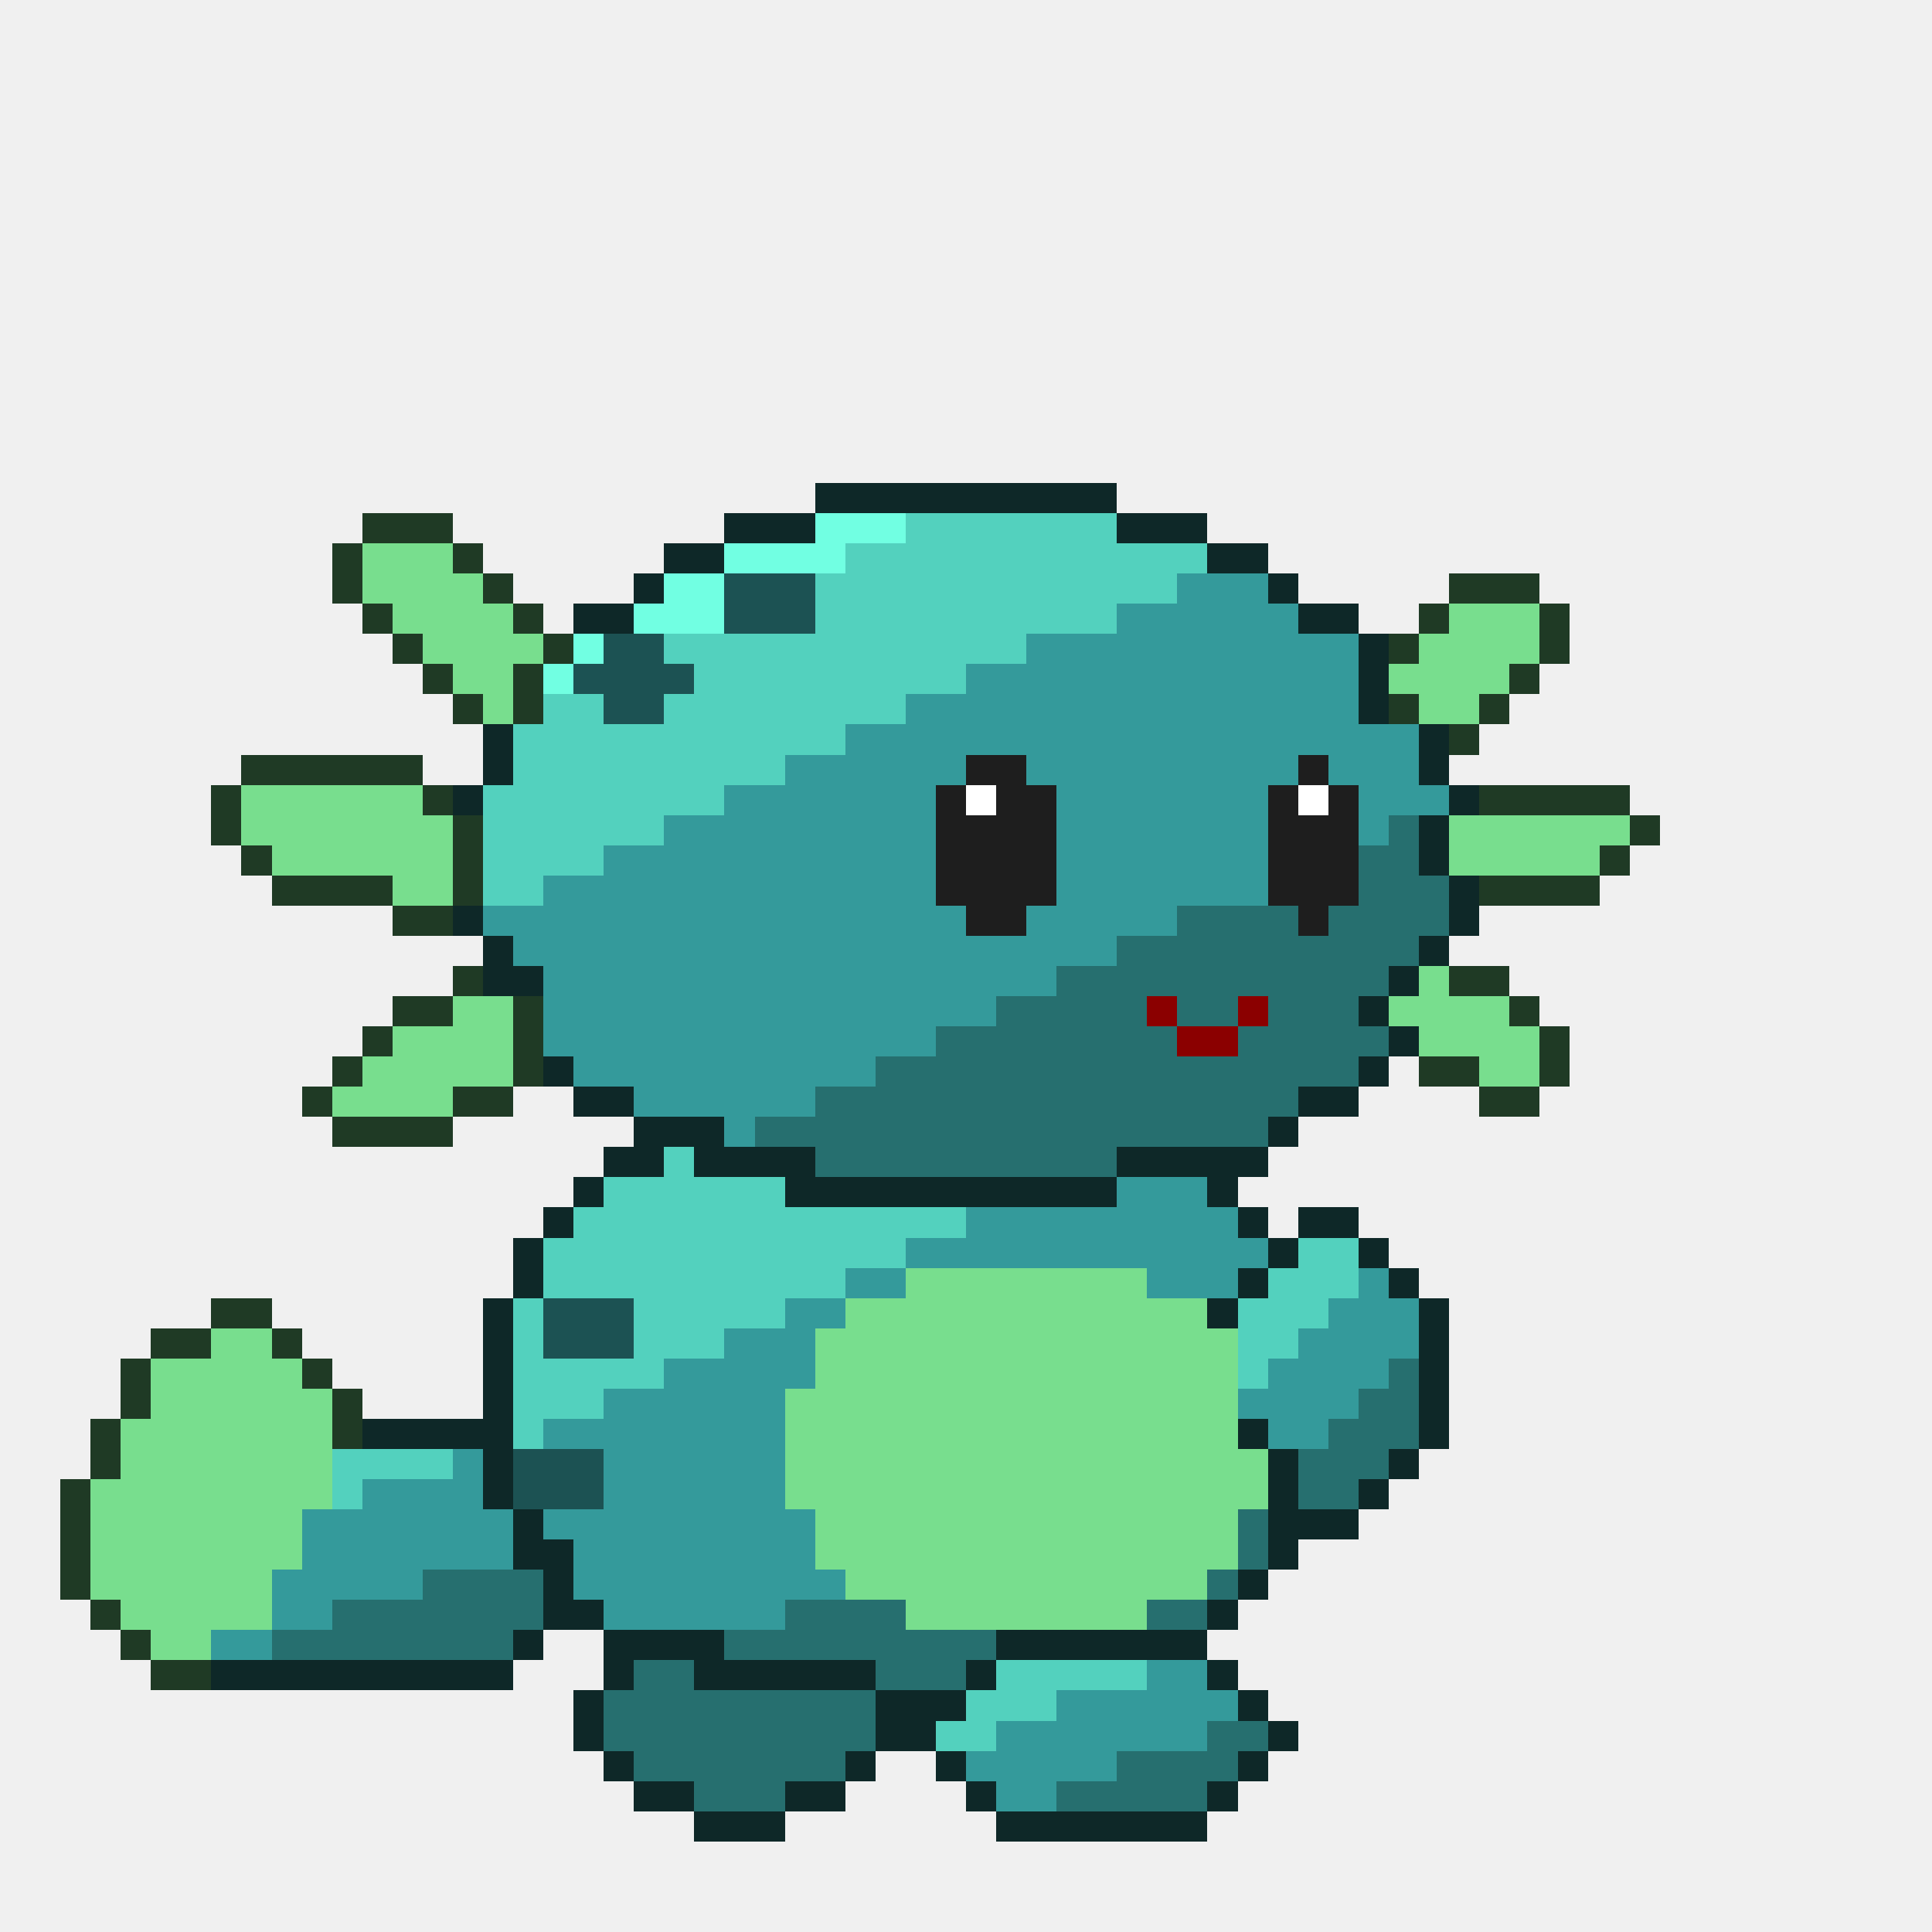
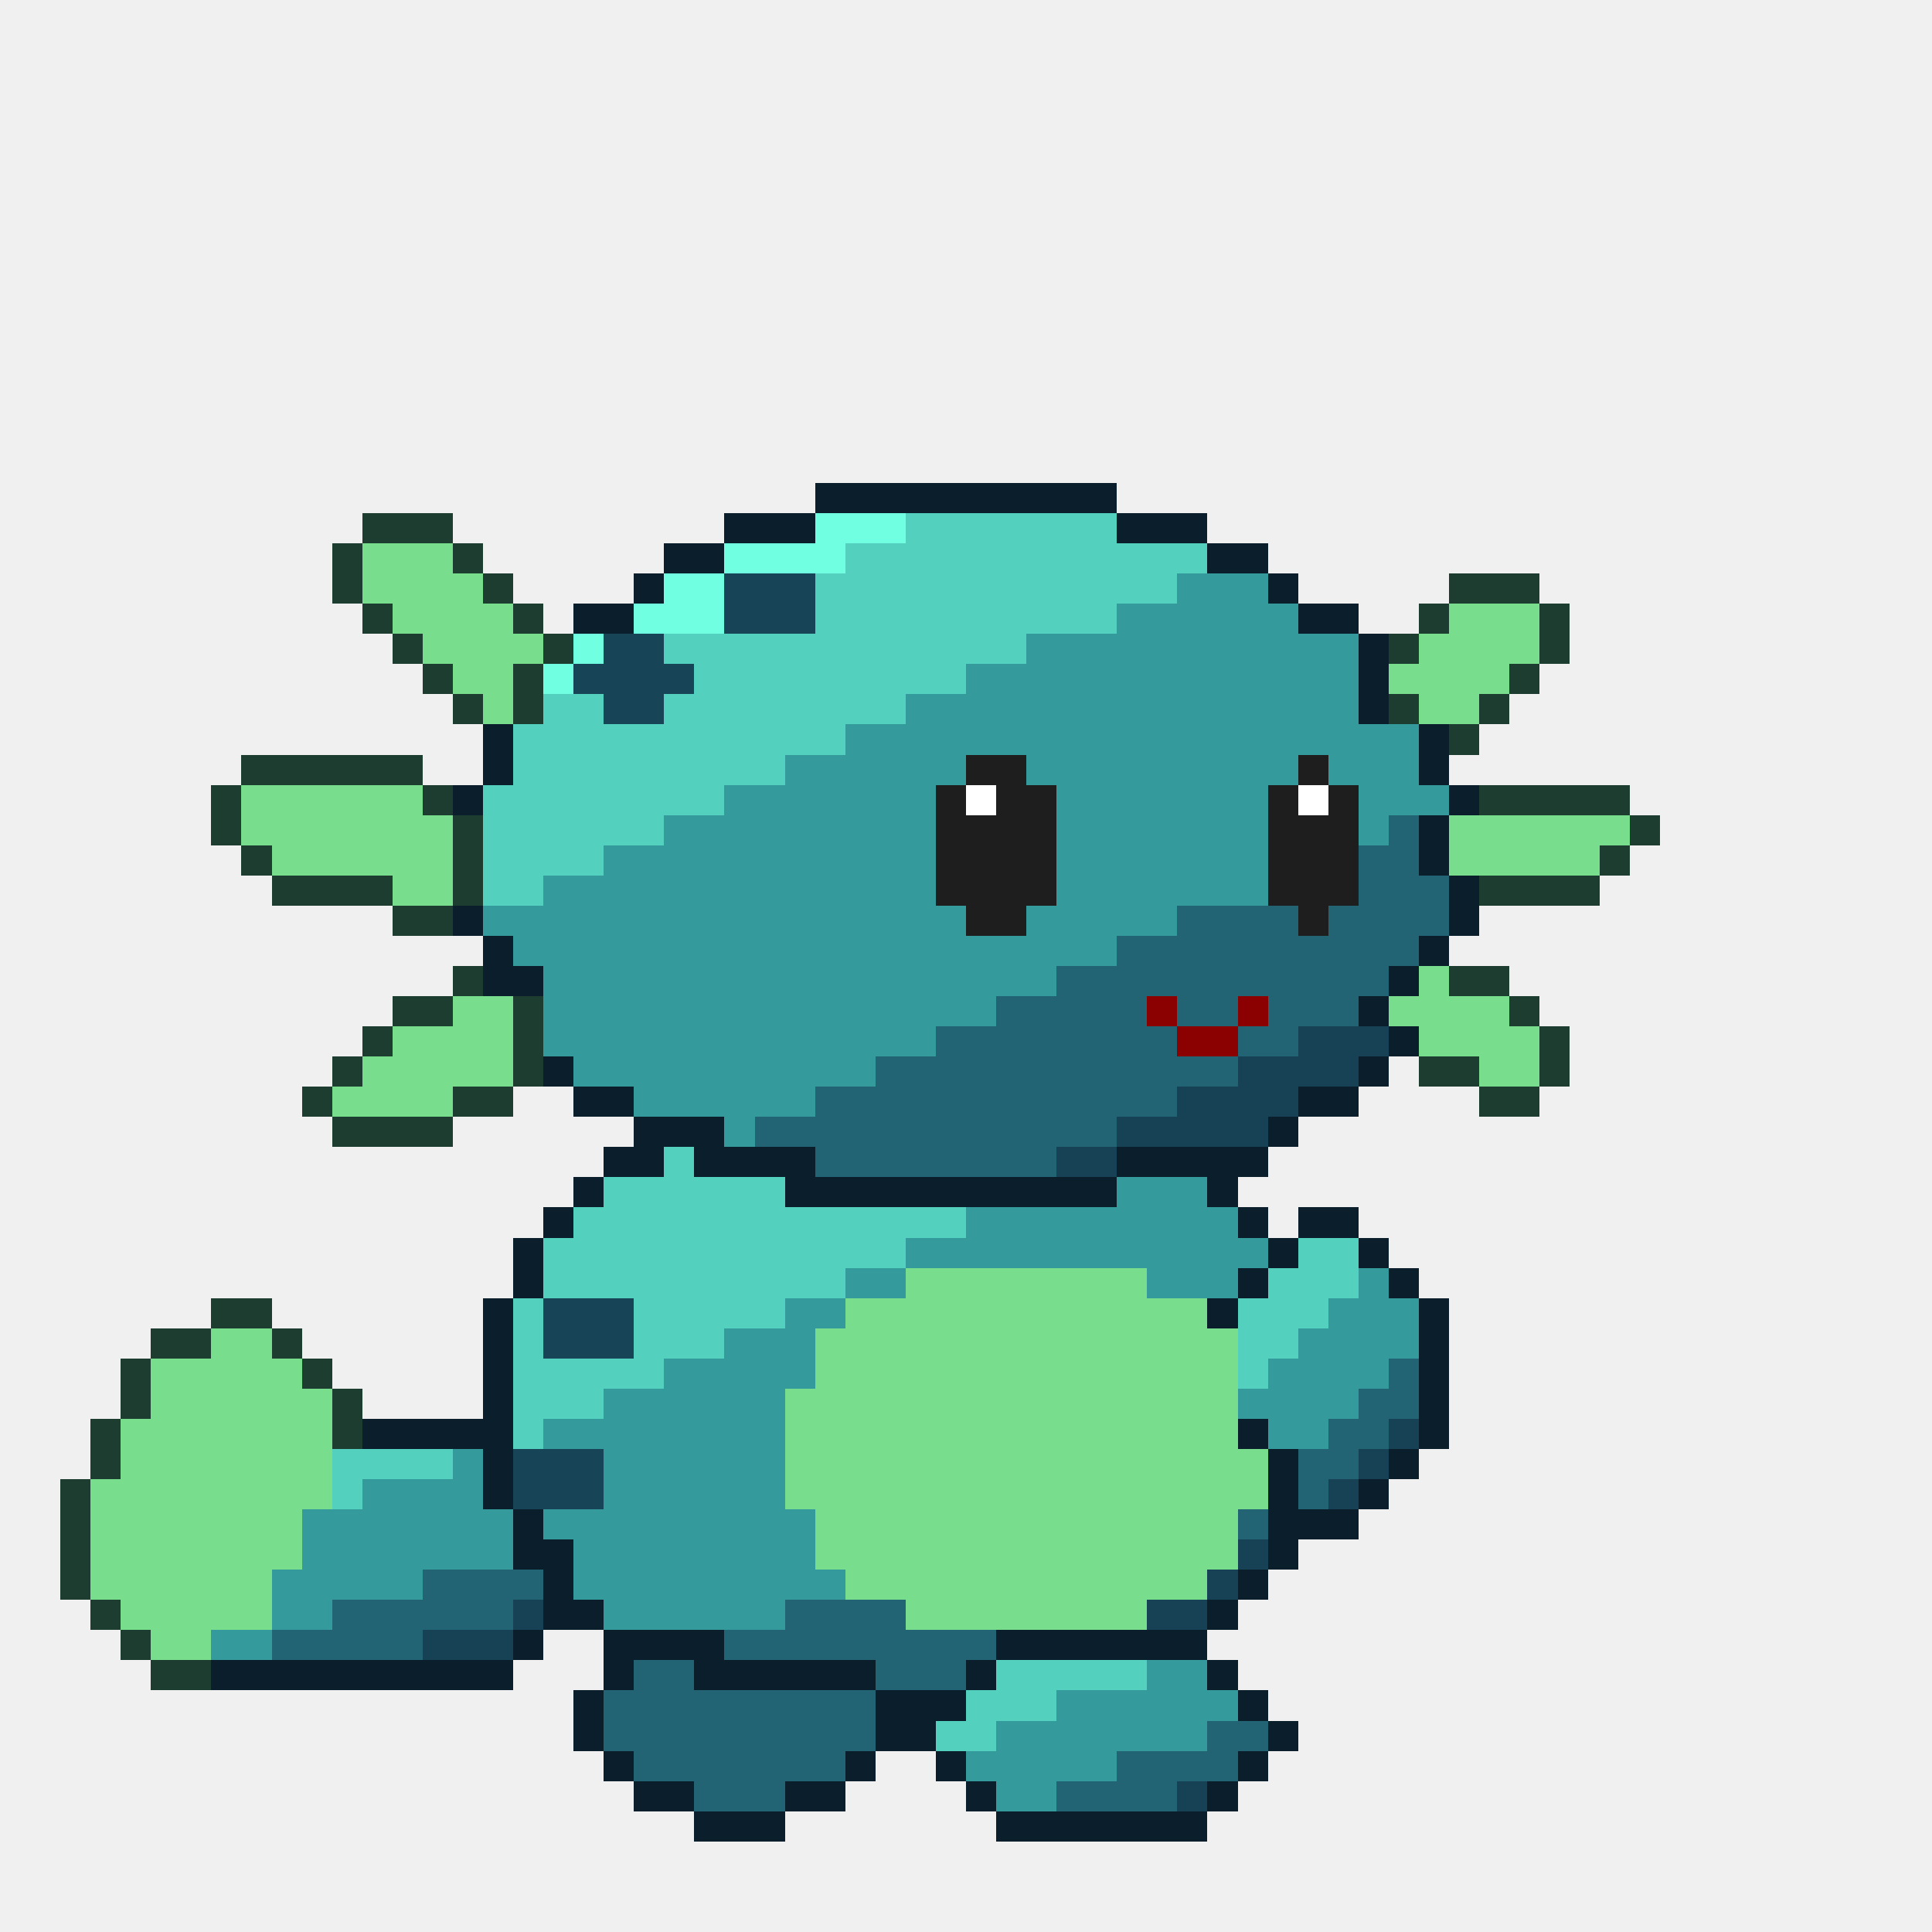
<svg xmlns="http://www.w3.org/2000/svg" viewBox="0 0 128 128" width="128" height="128" shape-rendering="crispEdges">
-   <rect x="54" y="32" width="20" height="2" fill="#0e2828" />
-   <rect x="24" y="34" width="6" height="2" fill="#1f3a25" />
-   <rect x="48" y="34" width="6" height="2" fill="#0e2828" />
+   <rect x="54" y="32" width="20" height="2" fill="#0a1e2c" />
+   <rect x="24" y="34" width="6" height="2" fill="#1c3d30" />
+   <rect x="48" y="34" width="6" height="2" fill="#0a1e2c" />
  <rect x="54" y="34" width="6" height="2" fill="#71ffe2" />
  <rect x="60" y="34" width="14" height="2" fill="#53d1be" />
-   <rect x="74" y="34" width="6" height="2" fill="#0e2828" />
-   <rect x="22" y="36" width="2" height="2" fill="#1f3a25" />
+   <rect x="74" y="34" width="6" height="2" fill="#0a1e2c" />
+   <rect x="22" y="36" width="2" height="2" fill="#1c3d30" />
  <rect x="24" y="36" width="6" height="2" fill="#78de8e" />
-   <rect x="30" y="36" width="2" height="2" fill="#1f3a25" />
-   <rect x="44" y="36" width="4" height="2" fill="#0e2828" />
+   <rect x="30" y="36" width="2" height="2" fill="#1c3d30" />
+   <rect x="44" y="36" width="4" height="2" fill="#0a1e2c" />
  <rect x="48" y="36" width="8" height="2" fill="#71ffe2" />
  <rect x="56" y="36" width="24" height="2" fill="#53d1be" />
-   <rect x="80" y="36" width="4" height="2" fill="#0e2828" />
-   <rect x="22" y="38" width="2" height="2" fill="#1f3a25" />
+   <rect x="80" y="36" width="4" height="2" fill="#0a1e2c" />
+   <rect x="22" y="38" width="2" height="2" fill="#1c3d30" />
  <rect x="24" y="38" width="8" height="2" fill="#78de8e" />
-   <rect x="32" y="38" width="2" height="2" fill="#1f3a25" />
-   <rect x="42" y="38" width="2" height="2" fill="#0e2828" />
+   <rect x="32" y="38" width="2" height="2" fill="#1c3d30" />
+   <rect x="42" y="38" width="2" height="2" fill="#0a1e2c" />
  <rect x="44" y="38" width="4" height="2" fill="#71ffe2" />
-   <rect x="48" y="38" width="6" height="2" fill="#1c5253" />
+   <rect x="48" y="38" width="6" height="2" fill="#184457" />
  <rect x="54" y="38" width="24" height="2" fill="#53d1be" />
  <rect x="78" y="38" width="6" height="2" fill="#349a9b" />
-   <rect x="84" y="38" width="2" height="2" fill="#0e2828" />
-   <rect x="96" y="38" width="6" height="2" fill="#1f3a25" />
-   <rect x="24" y="40" width="2" height="2" fill="#1f3a25" />
+   <rect x="84" y="38" width="2" height="2" fill="#0a1e2c" />
+   <rect x="96" y="38" width="6" height="2" fill="#1c3d30" />
+   <rect x="24" y="40" width="2" height="2" fill="#1c3d30" />
  <rect x="26" y="40" width="8" height="2" fill="#78de8e" />
-   <rect x="34" y="40" width="2" height="2" fill="#1f3a25" />
-   <rect x="38" y="40" width="4" height="2" fill="#0e2828" />
+   <rect x="34" y="40" width="2" height="2" fill="#1c3d30" />
+   <rect x="38" y="40" width="4" height="2" fill="#0a1e2c" />
  <rect x="42" y="40" width="6" height="2" fill="#71ffe2" />
-   <rect x="48" y="40" width="6" height="2" fill="#1c5253" />
+   <rect x="48" y="40" width="6" height="2" fill="#184457" />
  <rect x="54" y="40" width="20" height="2" fill="#53d1be" />
  <rect x="74" y="40" width="12" height="2" fill="#349a9b" />
-   <rect x="86" y="40" width="4" height="2" fill="#0e2828" />
-   <rect x="94" y="40" width="2" height="2" fill="#1f3a25" />
+   <rect x="86" y="40" width="4" height="2" fill="#0a1e2c" />
+   <rect x="94" y="40" width="2" height="2" fill="#1c3d30" />
  <rect x="96" y="40" width="6" height="2" fill="#78de8e" />
-   <rect x="102" y="40" width="2" height="2" fill="#1f3a25" />
-   <rect x="26" y="42" width="2" height="2" fill="#1f3a25" />
+   <rect x="102" y="40" width="2" height="2" fill="#1c3d30" />
+   <rect x="26" y="42" width="2" height="2" fill="#1c3d30" />
  <rect x="28" y="42" width="8" height="2" fill="#78de8e" />
-   <rect x="36" y="42" width="2" height="2" fill="#1f3a25" />
+   <rect x="36" y="42" width="2" height="2" fill="#1c3d30" />
  <rect x="38" y="42" width="2" height="2" fill="#71ffe2" />
-   <rect x="40" y="42" width="4" height="2" fill="#1c5253" />
+   <rect x="40" y="42" width="4" height="2" fill="#184457" />
  <rect x="44" y="42" width="24" height="2" fill="#53d1be" />
  <rect x="68" y="42" width="22" height="2" fill="#349a9b" />
-   <rect x="90" y="42" width="2" height="2" fill="#0e2828" />
-   <rect x="92" y="42" width="2" height="2" fill="#1f3a25" />
+   <rect x="90" y="42" width="2" height="2" fill="#0a1e2c" />
+   <rect x="92" y="42" width="2" height="2" fill="#1c3d30" />
  <rect x="94" y="42" width="8" height="2" fill="#78de8e" />
-   <rect x="102" y="42" width="2" height="2" fill="#1f3a25" />
-   <rect x="28" y="44" width="2" height="2" fill="#1f3a25" />
+   <rect x="102" y="42" width="2" height="2" fill="#1c3d30" />
+   <rect x="28" y="44" width="2" height="2" fill="#1c3d30" />
  <rect x="30" y="44" width="4" height="2" fill="#78de8e" />
-   <rect x="34" y="44" width="2" height="2" fill="#1f3a25" />
+   <rect x="34" y="44" width="2" height="2" fill="#1c3d30" />
  <rect x="36" y="44" width="2" height="2" fill="#71ffe2" />
-   <rect x="38" y="44" width="8" height="2" fill="#1c5253" />
+   <rect x="38" y="44" width="8" height="2" fill="#184457" />
  <rect x="46" y="44" width="18" height="2" fill="#53d1be" />
  <rect x="64" y="44" width="26" height="2" fill="#349a9b" />
-   <rect x="90" y="44" width="2" height="2" fill="#0e2828" />
+   <rect x="90" y="44" width="2" height="2" fill="#0a1e2c" />
  <rect x="92" y="44" width="8" height="2" fill="#78de8e" />
-   <rect x="100" y="44" width="2" height="2" fill="#1f3a25" />
-   <rect x="30" y="46" width="2" height="2" fill="#1f3a25" />
+   <rect x="100" y="44" width="2" height="2" fill="#1c3d30" />
+   <rect x="30" y="46" width="2" height="2" fill="#1c3d30" />
  <rect x="32" y="46" width="2" height="2" fill="#78de8e" />
-   <rect x="34" y="46" width="2" height="2" fill="#1f3a25" />
+   <rect x="34" y="46" width="2" height="2" fill="#1c3d30" />
  <rect x="36" y="46" width="4" height="2" fill="#53d1be" />
-   <rect x="40" y="46" width="4" height="2" fill="#1c5253" />
+   <rect x="40" y="46" width="4" height="2" fill="#184457" />
  <rect x="44" y="46" width="16" height="2" fill="#53d1be" />
  <rect x="60" y="46" width="30" height="2" fill="#349a9b" />
-   <rect x="90" y="46" width="2" height="2" fill="#0e2828" />
-   <rect x="92" y="46" width="2" height="2" fill="#1f3a25" />
+   <rect x="90" y="46" width="2" height="2" fill="#0a1e2c" />
+   <rect x="92" y="46" width="2" height="2" fill="#1c3d30" />
  <rect x="94" y="46" width="4" height="2" fill="#78de8e" />
-   <rect x="98" y="46" width="2" height="2" fill="#1f3a25" />
-   <rect x="32" y="48" width="2" height="2" fill="#0e2828" />
+   <rect x="98" y="46" width="2" height="2" fill="#1c3d30" />
+   <rect x="32" y="48" width="2" height="2" fill="#0a1e2c" />
  <rect x="34" y="48" width="22" height="2" fill="#53d1be" />
  <rect x="56" y="48" width="38" height="2" fill="#349a9b" />
-   <rect x="94" y="48" width="2" height="2" fill="#0e2828" />
-   <rect x="96" y="48" width="2" height="2" fill="#1f3a25" />
-   <rect x="16" y="50" width="12" height="2" fill="#1f3a25" />
-   <rect x="32" y="50" width="2" height="2" fill="#0e2828" />
+   <rect x="94" y="48" width="2" height="2" fill="#0a1e2c" />
+   <rect x="96" y="48" width="2" height="2" fill="#1c3d30" />
+   <rect x="16" y="50" width="12" height="2" fill="#1c3d30" />
+   <rect x="32" y="50" width="2" height="2" fill="#0a1e2c" />
  <rect x="34" y="50" width="18" height="2" fill="#53d1be" />
  <rect x="52" y="50" width="12" height="2" fill="#349a9b" />
  <rect x="64" y="50" width="4" height="2" fill="#1e1e1e" />
  <rect x="68" y="50" width="18" height="2" fill="#349a9b" />
  <rect x="86" y="50" width="2" height="2" fill="#1e1e1e" />
  <rect x="88" y="50" width="6" height="2" fill="#349a9b" />
-   <rect x="94" y="50" width="2" height="2" fill="#0e2828" />
-   <rect x="14" y="52" width="2" height="2" fill="#1f3a25" />
+   <rect x="94" y="50" width="2" height="2" fill="#0a1e2c" />
+   <rect x="14" y="52" width="2" height="2" fill="#1c3d30" />
  <rect x="16" y="52" width="12" height="2" fill="#78de8e" />
-   <rect x="28" y="52" width="2" height="2" fill="#1f3a25" />
-   <rect x="30" y="52" width="2" height="2" fill="#0e2828" />
+   <rect x="28" y="52" width="2" height="2" fill="#1c3d30" />
+   <rect x="30" y="52" width="2" height="2" fill="#0a1e2c" />
  <rect x="32" y="52" width="16" height="2" fill="#53d1be" />
  <rect x="48" y="52" width="14" height="2" fill="#349a9b" />
  <rect x="62" y="52" width="2" height="2" fill="#1e1e1e" />
  <rect x="64" y="52" width="2" height="2" fill="#ffffff" />
  <rect x="66" y="52" width="4" height="2" fill="#1e1e1e" />
  <rect x="70" y="52" width="14" height="2" fill="#349a9b" />
  <rect x="84" y="52" width="2" height="2" fill="#1e1e1e" />
  <rect x="86" y="52" width="2" height="2" fill="#ffffff" />
  <rect x="88" y="52" width="2" height="2" fill="#1e1e1e" />
  <rect x="90" y="52" width="6" height="2" fill="#349a9b" />
-   <rect x="96" y="52" width="2" height="2" fill="#0e2828" />
-   <rect x="98" y="52" width="10" height="2" fill="#1f3a25" />
-   <rect x="14" y="54" width="2" height="2" fill="#1f3a25" />
+   <rect x="96" y="52" width="2" height="2" fill="#0a1e2c" />
+   <rect x="98" y="52" width="10" height="2" fill="#1c3d30" />
+   <rect x="14" y="54" width="2" height="2" fill="#1c3d30" />
  <rect x="16" y="54" width="14" height="2" fill="#78de8e" />
-   <rect x="30" y="54" width="2" height="2" fill="#1f3a25" />
+   <rect x="30" y="54" width="2" height="2" fill="#1c3d30" />
  <rect x="32" y="54" width="12" height="2" fill="#53d1be" />
  <rect x="44" y="54" width="18" height="2" fill="#349a9b" />
  <rect x="62" y="54" width="8" height="2" fill="#1e1e1e" />
  <rect x="70" y="54" width="14" height="2" fill="#349a9b" />
  <rect x="84" y="54" width="6" height="2" fill="#1e1e1e" />
  <rect x="90" y="54" width="2" height="2" fill="#349a9b" />
-   <rect x="92" y="54" width="2" height="2" fill="#266f6f" />
-   <rect x="94" y="54" width="2" height="2" fill="#0e2828" />
+   <rect x="92" y="54" width="2" height="2" fill="#226473" />
+   <rect x="94" y="54" width="2" height="2" fill="#0a1e2c" />
  <rect x="96" y="54" width="12" height="2" fill="#78de8e" />
-   <rect x="108" y="54" width="2" height="2" fill="#1f3a25" />
-   <rect x="16" y="56" width="2" height="2" fill="#1f3a25" />
+   <rect x="108" y="54" width="2" height="2" fill="#1c3d30" />
+   <rect x="16" y="56" width="2" height="2" fill="#1c3d30" />
  <rect x="18" y="56" width="12" height="2" fill="#78de8e" />
-   <rect x="30" y="56" width="2" height="2" fill="#1f3a25" />
+   <rect x="30" y="56" width="2" height="2" fill="#1c3d30" />
  <rect x="32" y="56" width="8" height="2" fill="#53d1be" />
  <rect x="40" y="56" width="22" height="2" fill="#349a9b" />
  <rect x="62" y="56" width="8" height="2" fill="#1e1e1e" />
  <rect x="70" y="56" width="14" height="2" fill="#349a9b" />
  <rect x="84" y="56" width="6" height="2" fill="#1e1e1e" />
-   <rect x="90" y="56" width="4" height="2" fill="#266f6f" />
-   <rect x="94" y="56" width="2" height="2" fill="#0e2828" />
+   <rect x="90" y="56" width="4" height="2" fill="#226473" />
+   <rect x="94" y="56" width="2" height="2" fill="#0a1e2c" />
  <rect x="96" y="56" width="10" height="2" fill="#78de8e" />
-   <rect x="106" y="56" width="2" height="2" fill="#1f3a25" />
-   <rect x="18" y="58" width="8" height="2" fill="#1f3a25" />
+   <rect x="106" y="56" width="2" height="2" fill="#1c3d30" />
+   <rect x="18" y="58" width="8" height="2" fill="#1c3d30" />
  <rect x="26" y="58" width="4" height="2" fill="#78de8e" />
-   <rect x="30" y="58" width="2" height="2" fill="#1f3a25" />
+   <rect x="30" y="58" width="2" height="2" fill="#1c3d30" />
  <rect x="32" y="58" width="4" height="2" fill="#53d1be" />
  <rect x="36" y="58" width="26" height="2" fill="#349a9b" />
  <rect x="62" y="58" width="8" height="2" fill="#1e1e1e" />
  <rect x="70" y="58" width="14" height="2" fill="#349a9b" />
  <rect x="84" y="58" width="6" height="2" fill="#1e1e1e" />
-   <rect x="90" y="58" width="6" height="2" fill="#266f6f" />
-   <rect x="96" y="58" width="2" height="2" fill="#0e2828" />
-   <rect x="98" y="58" width="8" height="2" fill="#1f3a25" />
-   <rect x="26" y="60" width="4" height="2" fill="#1f3a25" />
-   <rect x="30" y="60" width="2" height="2" fill="#0e2828" />
+   <rect x="90" y="58" width="6" height="2" fill="#226473" />
+   <rect x="96" y="58" width="2" height="2" fill="#0a1e2c" />
+   <rect x="98" y="58" width="8" height="2" fill="#1c3d30" />
+   <rect x="26" y="60" width="4" height="2" fill="#1c3d30" />
+   <rect x="30" y="60" width="2" height="2" fill="#0a1e2c" />
  <rect x="32" y="60" width="32" height="2" fill="#349a9b" />
  <rect x="64" y="60" width="4" height="2" fill="#1e1e1e" />
  <rect x="68" y="60" width="10" height="2" fill="#349a9b" />
-   <rect x="78" y="60" width="8" height="2" fill="#266f6f" />
+   <rect x="78" y="60" width="8" height="2" fill="#226473" />
  <rect x="86" y="60" width="2" height="2" fill="#1e1e1e" />
-   <rect x="88" y="60" width="8" height="2" fill="#266f6f" />
-   <rect x="96" y="60" width="2" height="2" fill="#0e2828" />
-   <rect x="32" y="62" width="2" height="2" fill="#0e2828" />
+   <rect x="88" y="60" width="8" height="2" fill="#226473" />
+   <rect x="96" y="60" width="2" height="2" fill="#0a1e2c" />
+   <rect x="32" y="62" width="2" height="2" fill="#0a1e2c" />
  <rect x="34" y="62" width="40" height="2" fill="#349a9b" />
-   <rect x="74" y="62" width="20" height="2" fill="#266f6f" />
-   <rect x="94" y="62" width="2" height="2" fill="#0e2828" />
-   <rect x="30" y="64" width="2" height="2" fill="#1f3a25" />
-   <rect x="32" y="64" width="4" height="2" fill="#0e2828" />
+   <rect x="74" y="62" width="20" height="2" fill="#226473" />
+   <rect x="94" y="62" width="2" height="2" fill="#0a1e2c" />
+   <rect x="30" y="64" width="2" height="2" fill="#1c3d30" />
+   <rect x="32" y="64" width="4" height="2" fill="#0a1e2c" />
  <rect x="36" y="64" width="34" height="2" fill="#349a9b" />
-   <rect x="70" y="64" width="22" height="2" fill="#266f6f" />
-   <rect x="92" y="64" width="2" height="2" fill="#0e2828" />
+   <rect x="70" y="64" width="22" height="2" fill="#226473" />
+   <rect x="92" y="64" width="2" height="2" fill="#0a1e2c" />
  <rect x="94" y="64" width="2" height="2" fill="#78de8e" />
-   <rect x="96" y="64" width="4" height="2" fill="#1f3a25" />
-   <rect x="26" y="66" width="4" height="2" fill="#1f3a25" />
+   <rect x="96" y="64" width="4" height="2" fill="#1c3d30" />
+   <rect x="26" y="66" width="4" height="2" fill="#1c3d30" />
  <rect x="30" y="66" width="4" height="2" fill="#78de8e" />
-   <rect x="34" y="66" width="2" height="2" fill="#1f3a25" />
+   <rect x="34" y="66" width="2" height="2" fill="#1c3d30" />
  <rect x="36" y="66" width="30" height="2" fill="#349a9b" />
-   <rect x="66" y="66" width="10" height="2" fill="#266f6f" />
+   <rect x="66" y="66" width="10" height="2" fill="#226473" />
  <rect x="76" y="66" width="2" height="2" fill="#8b0000" />
-   <rect x="78" y="66" width="4" height="2" fill="#266f6f" />
+   <rect x="78" y="66" width="4" height="2" fill="#226473" />
  <rect x="82" y="66" width="2" height="2" fill="#8b0000" />
-   <rect x="84" y="66" width="6" height="2" fill="#266f6f" />
-   <rect x="90" y="66" width="2" height="2" fill="#0e2828" />
+   <rect x="84" y="66" width="6" height="2" fill="#226473" />
+   <rect x="90" y="66" width="2" height="2" fill="#0a1e2c" />
  <rect x="92" y="66" width="8" height="2" fill="#78de8e" />
-   <rect x="100" y="66" width="2" height="2" fill="#1f3a25" />
-   <rect x="24" y="68" width="2" height="2" fill="#1f3a25" />
+   <rect x="100" y="66" width="2" height="2" fill="#1c3d30" />
+   <rect x="24" y="68" width="2" height="2" fill="#1c3d30" />
  <rect x="26" y="68" width="8" height="2" fill="#78de8e" />
-   <rect x="34" y="68" width="2" height="2" fill="#1f3a25" />
+   <rect x="34" y="68" width="2" height="2" fill="#1c3d30" />
  <rect x="36" y="68" width="26" height="2" fill="#349a9b" />
-   <rect x="62" y="68" width="16" height="2" fill="#266f6f" />
+   <rect x="62" y="68" width="16" height="2" fill="#226473" />
  <rect x="78" y="68" width="4" height="2" fill="#8b0000" />
-   <rect x="82" y="68" width="10" height="2" fill="#266f6f" />
-   <rect x="92" y="68" width="2" height="2" fill="#0e2828" />
+   <rect x="82" y="68" width="4" height="2" fill="#226473" />
+   <rect x="86" y="68" width="6" height="2" fill="#174155" />
+   <rect x="92" y="68" width="2" height="2" fill="#0a1e2c" />
  <rect x="94" y="68" width="8" height="2" fill="#78de8e" />
-   <rect x="102" y="68" width="2" height="2" fill="#1f3a25" />
-   <rect x="22" y="70" width="2" height="2" fill="#1f3a25" />
+   <rect x="102" y="68" width="2" height="2" fill="#1c3d30" />
+   <rect x="22" y="70" width="2" height="2" fill="#1c3d30" />
  <rect x="24" y="70" width="10" height="2" fill="#78de8e" />
-   <rect x="34" y="70" width="2" height="2" fill="#1f3a25" />
-   <rect x="36" y="70" width="2" height="2" fill="#0e2828" />
+   <rect x="34" y="70" width="2" height="2" fill="#1c3d30" />
+   <rect x="36" y="70" width="2" height="2" fill="#0a1e2c" />
  <rect x="38" y="70" width="20" height="2" fill="#349a9b" />
-   <rect x="58" y="70" width="32" height="2" fill="#266f6f" />
-   <rect x="90" y="70" width="2" height="2" fill="#0e2828" />
-   <rect x="94" y="70" width="4" height="2" fill="#1f3a25" />
+   <rect x="58" y="70" width="24" height="2" fill="#226473" />
+   <rect x="82" y="70" width="8" height="2" fill="#174155" />
+   <rect x="90" y="70" width="2" height="2" fill="#0a1e2c" />
+   <rect x="94" y="70" width="4" height="2" fill="#1c3d30" />
  <rect x="98" y="70" width="4" height="2" fill="#78de8e" />
-   <rect x="102" y="70" width="2" height="2" fill="#1f3a25" />
-   <rect x="20" y="72" width="2" height="2" fill="#1f3a25" />
+   <rect x="102" y="70" width="2" height="2" fill="#1c3d30" />
+   <rect x="20" y="72" width="2" height="2" fill="#1c3d30" />
  <rect x="22" y="72" width="8" height="2" fill="#78de8e" />
-   <rect x="30" y="72" width="4" height="2" fill="#1f3a25" />
-   <rect x="38" y="72" width="4" height="2" fill="#0e2828" />
+   <rect x="30" y="72" width="4" height="2" fill="#1c3d30" />
+   <rect x="38" y="72" width="4" height="2" fill="#0a1e2c" />
  <rect x="42" y="72" width="12" height="2" fill="#349a9b" />
-   <rect x="54" y="72" width="32" height="2" fill="#266f6f" />
-   <rect x="86" y="72" width="4" height="2" fill="#0e2828" />
-   <rect x="98" y="72" width="4" height="2" fill="#1f3a25" />
-   <rect x="22" y="74" width="8" height="2" fill="#1f3a25" />
-   <rect x="42" y="74" width="6" height="2" fill="#0e2828" />
+   <rect x="54" y="72" width="24" height="2" fill="#226473" />
+   <rect x="78" y="72" width="8" height="2" fill="#174155" />
+   <rect x="86" y="72" width="4" height="2" fill="#0a1e2c" />
+   <rect x="98" y="72" width="4" height="2" fill="#1c3d30" />
+   <rect x="22" y="74" width="8" height="2" fill="#1c3d30" />
+   <rect x="42" y="74" width="6" height="2" fill="#0a1e2c" />
  <rect x="48" y="74" width="2" height="2" fill="#349a9b" />
-   <rect x="50" y="74" width="34" height="2" fill="#266f6f" />
-   <rect x="84" y="74" width="2" height="2" fill="#0e2828" />
-   <rect x="40" y="76" width="4" height="2" fill="#0e2828" />
+   <rect x="50" y="74" width="24" height="2" fill="#226473" />
+   <rect x="74" y="74" width="10" height="2" fill="#174155" />
+   <rect x="84" y="74" width="2" height="2" fill="#0a1e2c" />
+   <rect x="40" y="76" width="4" height="2" fill="#0a1e2c" />
  <rect x="44" y="76" width="2" height="2" fill="#53d1be" />
-   <rect x="46" y="76" width="8" height="2" fill="#0e2828" />
-   <rect x="54" y="76" width="20" height="2" fill="#266f6f" />
-   <rect x="74" y="76" width="10" height="2" fill="#0e2828" />
-   <rect x="38" y="78" width="2" height="2" fill="#0e2828" />
+   <rect x="46" y="76" width="8" height="2" fill="#0a1e2c" />
+   <rect x="54" y="76" width="16" height="2" fill="#226473" />
+   <rect x="70" y="76" width="4" height="2" fill="#174155" />
+   <rect x="74" y="76" width="10" height="2" fill="#0a1e2c" />
+   <rect x="38" y="78" width="2" height="2" fill="#0a1e2c" />
  <rect x="40" y="78" width="12" height="2" fill="#53d1be" />
-   <rect x="52" y="78" width="22" height="2" fill="#0e2828" />
+   <rect x="52" y="78" width="22" height="2" fill="#0a1e2c" />
  <rect x="74" y="78" width="6" height="2" fill="#349a9b" />
-   <rect x="80" y="78" width="2" height="2" fill="#0e2828" />
-   <rect x="36" y="80" width="2" height="2" fill="#0e2828" />
+   <rect x="80" y="78" width="2" height="2" fill="#0a1e2c" />
+   <rect x="36" y="80" width="2" height="2" fill="#0a1e2c" />
  <rect x="38" y="80" width="26" height="2" fill="#53d1be" />
  <rect x="64" y="80" width="18" height="2" fill="#349a9b" />
-   <rect x="82" y="80" width="2" height="2" fill="#0e2828" />
-   <rect x="86" y="80" width="4" height="2" fill="#0e2828" />
-   <rect x="34" y="82" width="2" height="2" fill="#0e2828" />
+   <rect x="82" y="80" width="2" height="2" fill="#0a1e2c" />
+   <rect x="86" y="80" width="4" height="2" fill="#0a1e2c" />
+   <rect x="34" y="82" width="2" height="2" fill="#0a1e2c" />
  <rect x="36" y="82" width="24" height="2" fill="#53d1be" />
  <rect x="60" y="82" width="24" height="2" fill="#349a9b" />
-   <rect x="84" y="82" width="2" height="2" fill="#0e2828" />
+   <rect x="84" y="82" width="2" height="2" fill="#0a1e2c" />
  <rect x="86" y="82" width="4" height="2" fill="#53d1be" />
-   <rect x="90" y="82" width="2" height="2" fill="#0e2828" />
-   <rect x="34" y="84" width="2" height="2" fill="#0e2828" />
+   <rect x="90" y="82" width="2" height="2" fill="#0a1e2c" />
+   <rect x="34" y="84" width="2" height="2" fill="#0a1e2c" />
  <rect x="36" y="84" width="20" height="2" fill="#53d1be" />
  <rect x="56" y="84" width="4" height="2" fill="#349a9b" />
  <rect x="60" y="84" width="16" height="2" fill="#78de8e" />
  <rect x="76" y="84" width="6" height="2" fill="#349a9b" />
-   <rect x="82" y="84" width="2" height="2" fill="#0e2828" />
+   <rect x="82" y="84" width="2" height="2" fill="#0a1e2c" />
  <rect x="84" y="84" width="6" height="2" fill="#53d1be" />
  <rect x="90" y="84" width="2" height="2" fill="#349a9b" />
-   <rect x="92" y="84" width="2" height="2" fill="#0e2828" />
-   <rect x="14" y="86" width="4" height="2" fill="#1f3a25" />
-   <rect x="32" y="86" width="2" height="2" fill="#0e2828" />
+   <rect x="92" y="84" width="2" height="2" fill="#0a1e2c" />
+   <rect x="14" y="86" width="4" height="2" fill="#1c3d30" />
+   <rect x="32" y="86" width="2" height="2" fill="#0a1e2c" />
  <rect x="34" y="86" width="2" height="2" fill="#53d1be" />
-   <rect x="36" y="86" width="6" height="2" fill="#1c5253" />
+   <rect x="36" y="86" width="6" height="2" fill="#184457" />
  <rect x="42" y="86" width="10" height="2" fill="#53d1be" />
  <rect x="52" y="86" width="4" height="2" fill="#349a9b" />
  <rect x="56" y="86" width="24" height="2" fill="#78de8e" />
-   <rect x="80" y="86" width="2" height="2" fill="#0e2828" />
+   <rect x="80" y="86" width="2" height="2" fill="#0a1e2c" />
  <rect x="82" y="86" width="6" height="2" fill="#53d1be" />
  <rect x="88" y="86" width="6" height="2" fill="#349a9b" />
-   <rect x="94" y="86" width="2" height="2" fill="#0e2828" />
-   <rect x="10" y="88" width="4" height="2" fill="#1f3a25" />
+   <rect x="94" y="86" width="2" height="2" fill="#0a1e2c" />
+   <rect x="10" y="88" width="4" height="2" fill="#1c3d30" />
  <rect x="14" y="88" width="4" height="2" fill="#78de8e" />
-   <rect x="18" y="88" width="2" height="2" fill="#1f3a25" />
-   <rect x="32" y="88" width="2" height="2" fill="#0e2828" />
+   <rect x="18" y="88" width="2" height="2" fill="#1c3d30" />
+   <rect x="32" y="88" width="2" height="2" fill="#0a1e2c" />
  <rect x="34" y="88" width="2" height="2" fill="#53d1be" />
-   <rect x="36" y="88" width="6" height="2" fill="#1c5253" />
+   <rect x="36" y="88" width="6" height="2" fill="#184457" />
  <rect x="42" y="88" width="6" height="2" fill="#53d1be" />
  <rect x="48" y="88" width="6" height="2" fill="#349a9b" />
  <rect x="54" y="88" width="28" height="2" fill="#78de8e" />
  <rect x="82" y="88" width="4" height="2" fill="#53d1be" />
  <rect x="86" y="88" width="8" height="2" fill="#349a9b" />
-   <rect x="94" y="88" width="2" height="2" fill="#0e2828" />
-   <rect x="8" y="90" width="2" height="2" fill="#1f3a25" />
+   <rect x="94" y="88" width="2" height="2" fill="#0a1e2c" />
+   <rect x="8" y="90" width="2" height="2" fill="#1c3d30" />
  <rect x="10" y="90" width="10" height="2" fill="#78de8e" />
-   <rect x="20" y="90" width="2" height="2" fill="#1f3a25" />
-   <rect x="32" y="90" width="2" height="2" fill="#0e2828" />
+   <rect x="20" y="90" width="2" height="2" fill="#1c3d30" />
+   <rect x="32" y="90" width="2" height="2" fill="#0a1e2c" />
  <rect x="34" y="90" width="10" height="2" fill="#53d1be" />
  <rect x="44" y="90" width="10" height="2" fill="#349a9b" />
  <rect x="54" y="90" width="28" height="2" fill="#78de8e" />
  <rect x="82" y="90" width="2" height="2" fill="#53d1be" />
  <rect x="84" y="90" width="8" height="2" fill="#349a9b" />
-   <rect x="92" y="90" width="2" height="2" fill="#266f6f" />
-   <rect x="94" y="90" width="2" height="2" fill="#0e2828" />
-   <rect x="8" y="92" width="2" height="2" fill="#1f3a25" />
+   <rect x="92" y="90" width="2" height="2" fill="#226473" />
+   <rect x="94" y="90" width="2" height="2" fill="#0a1e2c" />
+   <rect x="8" y="92" width="2" height="2" fill="#1c3d30" />
  <rect x="10" y="92" width="12" height="2" fill="#78de8e" />
-   <rect x="22" y="92" width="2" height="2" fill="#1f3a25" />
-   <rect x="32" y="92" width="2" height="2" fill="#0e2828" />
+   <rect x="22" y="92" width="2" height="2" fill="#1c3d30" />
+   <rect x="32" y="92" width="2" height="2" fill="#0a1e2c" />
  <rect x="34" y="92" width="6" height="2" fill="#53d1be" />
  <rect x="40" y="92" width="12" height="2" fill="#349a9b" />
  <rect x="52" y="92" width="30" height="2" fill="#78de8e" />
  <rect x="82" y="92" width="8" height="2" fill="#349a9b" />
-   <rect x="90" y="92" width="4" height="2" fill="#266f6f" />
-   <rect x="94" y="92" width="2" height="2" fill="#0e2828" />
-   <rect x="6" y="94" width="2" height="2" fill="#1f3a25" />
+   <rect x="90" y="92" width="4" height="2" fill="#226473" />
+   <rect x="94" y="92" width="2" height="2" fill="#0a1e2c" />
+   <rect x="6" y="94" width="2" height="2" fill="#1c3d30" />
  <rect x="8" y="94" width="14" height="2" fill="#78de8e" />
-   <rect x="22" y="94" width="2" height="2" fill="#1f3a25" />
-   <rect x="24" y="94" width="10" height="2" fill="#0e2828" />
+   <rect x="22" y="94" width="2" height="2" fill="#1c3d30" />
+   <rect x="24" y="94" width="10" height="2" fill="#0a1e2c" />
  <rect x="34" y="94" width="2" height="2" fill="#53d1be" />
  <rect x="36" y="94" width="16" height="2" fill="#349a9b" />
  <rect x="52" y="94" width="30" height="2" fill="#78de8e" />
-   <rect x="82" y="94" width="2" height="2" fill="#0e2828" />
+   <rect x="82" y="94" width="2" height="2" fill="#0a1e2c" />
  <rect x="84" y="94" width="4" height="2" fill="#349a9b" />
-   <rect x="88" y="94" width="6" height="2" fill="#266f6f" />
-   <rect x="94" y="94" width="2" height="2" fill="#0e2828" />
-   <rect x="6" y="96" width="2" height="2" fill="#1f3a25" />
+   <rect x="88" y="94" width="4" height="2" fill="#226473" />
+   <rect x="92" y="94" width="2" height="2" fill="#174155" />
+   <rect x="94" y="94" width="2" height="2" fill="#0a1e2c" />
+   <rect x="6" y="96" width="2" height="2" fill="#1c3d30" />
  <rect x="8" y="96" width="14" height="2" fill="#78de8e" />
  <rect x="22" y="96" width="8" height="2" fill="#53d1be" />
  <rect x="30" y="96" width="2" height="2" fill="#349a9b" />
-   <rect x="32" y="96" width="2" height="2" fill="#0e2828" />
-   <rect x="34" y="96" width="6" height="2" fill="#1c5253" />
+   <rect x="32" y="96" width="2" height="2" fill="#0a1e2c" />
+   <rect x="34" y="96" width="6" height="2" fill="#184457" />
  <rect x="40" y="96" width="12" height="2" fill="#349a9b" />
  <rect x="52" y="96" width="32" height="2" fill="#78de8e" />
-   <rect x="84" y="96" width="2" height="2" fill="#0e2828" />
-   <rect x="86" y="96" width="6" height="2" fill="#266f6f" />
-   <rect x="92" y="96" width="2" height="2" fill="#0e2828" />
-   <rect x="4" y="98" width="2" height="2" fill="#1f3a25" />
+   <rect x="84" y="96" width="2" height="2" fill="#0a1e2c" />
+   <rect x="86" y="96" width="4" height="2" fill="#226473" />
+   <rect x="90" y="96" width="2" height="2" fill="#174155" />
+   <rect x="92" y="96" width="2" height="2" fill="#0a1e2c" />
+   <rect x="4" y="98" width="2" height="2" fill="#1c3d30" />
  <rect x="6" y="98" width="16" height="2" fill="#78de8e" />
  <rect x="22" y="98" width="2" height="2" fill="#53d1be" />
  <rect x="24" y="98" width="8" height="2" fill="#349a9b" />
-   <rect x="32" y="98" width="2" height="2" fill="#0e2828" />
-   <rect x="34" y="98" width="6" height="2" fill="#1c5253" />
+   <rect x="32" y="98" width="2" height="2" fill="#0a1e2c" />
+   <rect x="34" y="98" width="6" height="2" fill="#184457" />
  <rect x="40" y="98" width="12" height="2" fill="#349a9b" />
  <rect x="52" y="98" width="32" height="2" fill="#78de8e" />
-   <rect x="84" y="98" width="2" height="2" fill="#0e2828" />
-   <rect x="86" y="98" width="4" height="2" fill="#266f6f" />
-   <rect x="90" y="98" width="2" height="2" fill="#0e2828" />
-   <rect x="4" y="100" width="2" height="2" fill="#1f3a25" />
+   <rect x="84" y="98" width="2" height="2" fill="#0a1e2c" />
+   <rect x="86" y="98" width="2" height="2" fill="#226473" />
+   <rect x="88" y="98" width="2" height="2" fill="#174155" />
+   <rect x="90" y="98" width="2" height="2" fill="#0a1e2c" />
+   <rect x="4" y="100" width="2" height="2" fill="#1c3d30" />
  <rect x="6" y="100" width="14" height="2" fill="#78de8e" />
  <rect x="20" y="100" width="14" height="2" fill="#349a9b" />
-   <rect x="34" y="100" width="2" height="2" fill="#0e2828" />
+   <rect x="34" y="100" width="2" height="2" fill="#0a1e2c" />
  <rect x="36" y="100" width="18" height="2" fill="#349a9b" />
  <rect x="54" y="100" width="28" height="2" fill="#78de8e" />
-   <rect x="82" y="100" width="2" height="2" fill="#266f6f" />
-   <rect x="84" y="100" width="6" height="2" fill="#0e2828" />
-   <rect x="4" y="102" width="2" height="2" fill="#1f3a25" />
+   <rect x="82" y="100" width="2" height="2" fill="#226473" />
+   <rect x="84" y="100" width="6" height="2" fill="#0a1e2c" />
+   <rect x="4" y="102" width="2" height="2" fill="#1c3d30" />
  <rect x="6" y="102" width="14" height="2" fill="#78de8e" />
  <rect x="20" y="102" width="14" height="2" fill="#349a9b" />
-   <rect x="34" y="102" width="4" height="2" fill="#0e2828" />
+   <rect x="34" y="102" width="4" height="2" fill="#0a1e2c" />
  <rect x="38" y="102" width="16" height="2" fill="#349a9b" />
  <rect x="54" y="102" width="28" height="2" fill="#78de8e" />
-   <rect x="82" y="102" width="2" height="2" fill="#266f6f" />
-   <rect x="84" y="102" width="2" height="2" fill="#0e2828" />
-   <rect x="4" y="104" width="2" height="2" fill="#1f3a25" />
+   <rect x="82" y="102" width="2" height="2" fill="#174155" />
+   <rect x="84" y="102" width="2" height="2" fill="#0a1e2c" />
+   <rect x="4" y="104" width="2" height="2" fill="#1c3d30" />
  <rect x="6" y="104" width="12" height="2" fill="#78de8e" />
  <rect x="18" y="104" width="10" height="2" fill="#349a9b" />
-   <rect x="28" y="104" width="8" height="2" fill="#266f6f" />
-   <rect x="36" y="104" width="2" height="2" fill="#0e2828" />
+   <rect x="28" y="104" width="8" height="2" fill="#226473" />
+   <rect x="36" y="104" width="2" height="2" fill="#0a1e2c" />
  <rect x="38" y="104" width="18" height="2" fill="#349a9b" />
  <rect x="56" y="104" width="24" height="2" fill="#78de8e" />
-   <rect x="80" y="104" width="2" height="2" fill="#266f6f" />
-   <rect x="82" y="104" width="2" height="2" fill="#0e2828" />
-   <rect x="6" y="106" width="2" height="2" fill="#1f3a25" />
+   <rect x="80" y="104" width="2" height="2" fill="#174155" />
+   <rect x="82" y="104" width="2" height="2" fill="#0a1e2c" />
+   <rect x="6" y="106" width="2" height="2" fill="#1c3d30" />
  <rect x="8" y="106" width="10" height="2" fill="#78de8e" />
  <rect x="18" y="106" width="4" height="2" fill="#349a9b" />
-   <rect x="22" y="106" width="14" height="2" fill="#266f6f" />
-   <rect x="36" y="106" width="4" height="2" fill="#0e2828" />
+   <rect x="22" y="106" width="12" height="2" fill="#226473" />
+   <rect x="34" y="106" width="2" height="2" fill="#174155" />
+   <rect x="36" y="106" width="4" height="2" fill="#0a1e2c" />
  <rect x="40" y="106" width="12" height="2" fill="#349a9b" />
-   <rect x="52" y="106" width="8" height="2" fill="#266f6f" />
+   <rect x="52" y="106" width="8" height="2" fill="#226473" />
  <rect x="60" y="106" width="16" height="2" fill="#78de8e" />
-   <rect x="76" y="106" width="4" height="2" fill="#266f6f" />
-   <rect x="80" y="106" width="2" height="2" fill="#0e2828" />
-   <rect x="8" y="108" width="2" height="2" fill="#1f3a25" />
+   <rect x="76" y="106" width="4" height="2" fill="#174155" />
+   <rect x="80" y="106" width="2" height="2" fill="#0a1e2c" />
+   <rect x="8" y="108" width="2" height="2" fill="#1c3d30" />
  <rect x="10" y="108" width="4" height="2" fill="#78de8e" />
  <rect x="14" y="108" width="4" height="2" fill="#349a9b" />
-   <rect x="18" y="108" width="16" height="2" fill="#266f6f" />
-   <rect x="34" y="108" width="2" height="2" fill="#0e2828" />
-   <rect x="40" y="108" width="8" height="2" fill="#0e2828" />
-   <rect x="48" y="108" width="18" height="2" fill="#266f6f" />
-   <rect x="66" y="108" width="14" height="2" fill="#0e2828" />
-   <rect x="10" y="110" width="4" height="2" fill="#1f3a25" />
-   <rect x="14" y="110" width="20" height="2" fill="#0e2828" />
-   <rect x="40" y="110" width="2" height="2" fill="#0e2828" />
-   <rect x="42" y="110" width="4" height="2" fill="#266f6f" />
-   <rect x="46" y="110" width="12" height="2" fill="#0e2828" />
-   <rect x="58" y="110" width="6" height="2" fill="#266f6f" />
-   <rect x="64" y="110" width="2" height="2" fill="#0e2828" />
+   <rect x="18" y="108" width="10" height="2" fill="#226473" />
+   <rect x="28" y="108" width="6" height="2" fill="#174155" />
+   <rect x="34" y="108" width="2" height="2" fill="#0a1e2c" />
+   <rect x="40" y="108" width="8" height="2" fill="#0a1e2c" />
+   <rect x="48" y="108" width="18" height="2" fill="#226473" />
+   <rect x="66" y="108" width="14" height="2" fill="#0a1e2c" />
+   <rect x="10" y="110" width="4" height="2" fill="#1c3d30" />
+   <rect x="14" y="110" width="20" height="2" fill="#0a1e2c" />
+   <rect x="40" y="110" width="2" height="2" fill="#0a1e2c" />
+   <rect x="42" y="110" width="4" height="2" fill="#226473" />
+   <rect x="46" y="110" width="12" height="2" fill="#0a1e2c" />
+   <rect x="58" y="110" width="6" height="2" fill="#226473" />
+   <rect x="64" y="110" width="2" height="2" fill="#0a1e2c" />
  <rect x="66" y="110" width="10" height="2" fill="#53d1be" />
  <rect x="76" y="110" width="4" height="2" fill="#349a9b" />
-   <rect x="80" y="110" width="2" height="2" fill="#0e2828" />
-   <rect x="38" y="112" width="2" height="2" fill="#0e2828" />
-   <rect x="40" y="112" width="18" height="2" fill="#266f6f" />
-   <rect x="58" y="112" width="6" height="2" fill="#0e2828" />
+   <rect x="80" y="110" width="2" height="2" fill="#0a1e2c" />
+   <rect x="38" y="112" width="2" height="2" fill="#0a1e2c" />
+   <rect x="40" y="112" width="18" height="2" fill="#226473" />
+   <rect x="58" y="112" width="6" height="2" fill="#0a1e2c" />
  <rect x="64" y="112" width="6" height="2" fill="#53d1be" />
  <rect x="70" y="112" width="12" height="2" fill="#349a9b" />
-   <rect x="82" y="112" width="2" height="2" fill="#0e2828" />
-   <rect x="38" y="114" width="2" height="2" fill="#0e2828" />
-   <rect x="40" y="114" width="18" height="2" fill="#266f6f" />
-   <rect x="58" y="114" width="4" height="2" fill="#0e2828" />
+   <rect x="82" y="112" width="2" height="2" fill="#0a1e2c" />
+   <rect x="38" y="114" width="2" height="2" fill="#0a1e2c" />
+   <rect x="40" y="114" width="18" height="2" fill="#226473" />
+   <rect x="58" y="114" width="4" height="2" fill="#0a1e2c" />
  <rect x="62" y="114" width="4" height="2" fill="#53d1be" />
  <rect x="66" y="114" width="14" height="2" fill="#349a9b" />
-   <rect x="80" y="114" width="4" height="2" fill="#266f6f" />
-   <rect x="84" y="114" width="2" height="2" fill="#0e2828" />
-   <rect x="40" y="116" width="2" height="2" fill="#0e2828" />
-   <rect x="42" y="116" width="14" height="2" fill="#266f6f" />
-   <rect x="56" y="116" width="2" height="2" fill="#0e2828" />
-   <rect x="62" y="116" width="2" height="2" fill="#0e2828" />
+   <rect x="80" y="114" width="4" height="2" fill="#226473" />
+   <rect x="84" y="114" width="2" height="2" fill="#0a1e2c" />
+   <rect x="40" y="116" width="2" height="2" fill="#0a1e2c" />
+   <rect x="42" y="116" width="14" height="2" fill="#226473" />
+   <rect x="56" y="116" width="2" height="2" fill="#0a1e2c" />
+   <rect x="62" y="116" width="2" height="2" fill="#0a1e2c" />
  <rect x="64" y="116" width="10" height="2" fill="#349a9b" />
-   <rect x="74" y="116" width="8" height="2" fill="#266f6f" />
-   <rect x="82" y="116" width="2" height="2" fill="#0e2828" />
-   <rect x="42" y="118" width="4" height="2" fill="#0e2828" />
-   <rect x="46" y="118" width="6" height="2" fill="#266f6f" />
-   <rect x="52" y="118" width="4" height="2" fill="#0e2828" />
-   <rect x="64" y="118" width="2" height="2" fill="#0e2828" />
+   <rect x="74" y="116" width="8" height="2" fill="#226473" />
+   <rect x="82" y="116" width="2" height="2" fill="#0a1e2c" />
+   <rect x="42" y="118" width="4" height="2" fill="#0a1e2c" />
+   <rect x="46" y="118" width="6" height="2" fill="#226473" />
+   <rect x="52" y="118" width="4" height="2" fill="#0a1e2c" />
+   <rect x="64" y="118" width="2" height="2" fill="#0a1e2c" />
  <rect x="66" y="118" width="4" height="2" fill="#349a9b" />
-   <rect x="70" y="118" width="10" height="2" fill="#266f6f" />
-   <rect x="80" y="118" width="2" height="2" fill="#0e2828" />
-   <rect x="46" y="120" width="6" height="2" fill="#0e2828" />
-   <rect x="66" y="120" width="14" height="2" fill="#0e2828" />
+   <rect x="70" y="118" width="8" height="2" fill="#226473" />
+   <rect x="78" y="118" width="2" height="2" fill="#174155" />
+   <rect x="80" y="118" width="2" height="2" fill="#0a1e2c" />
+   <rect x="46" y="120" width="6" height="2" fill="#0a1e2c" />
+   <rect x="66" y="120" width="14" height="2" fill="#0a1e2c" />
</svg>
